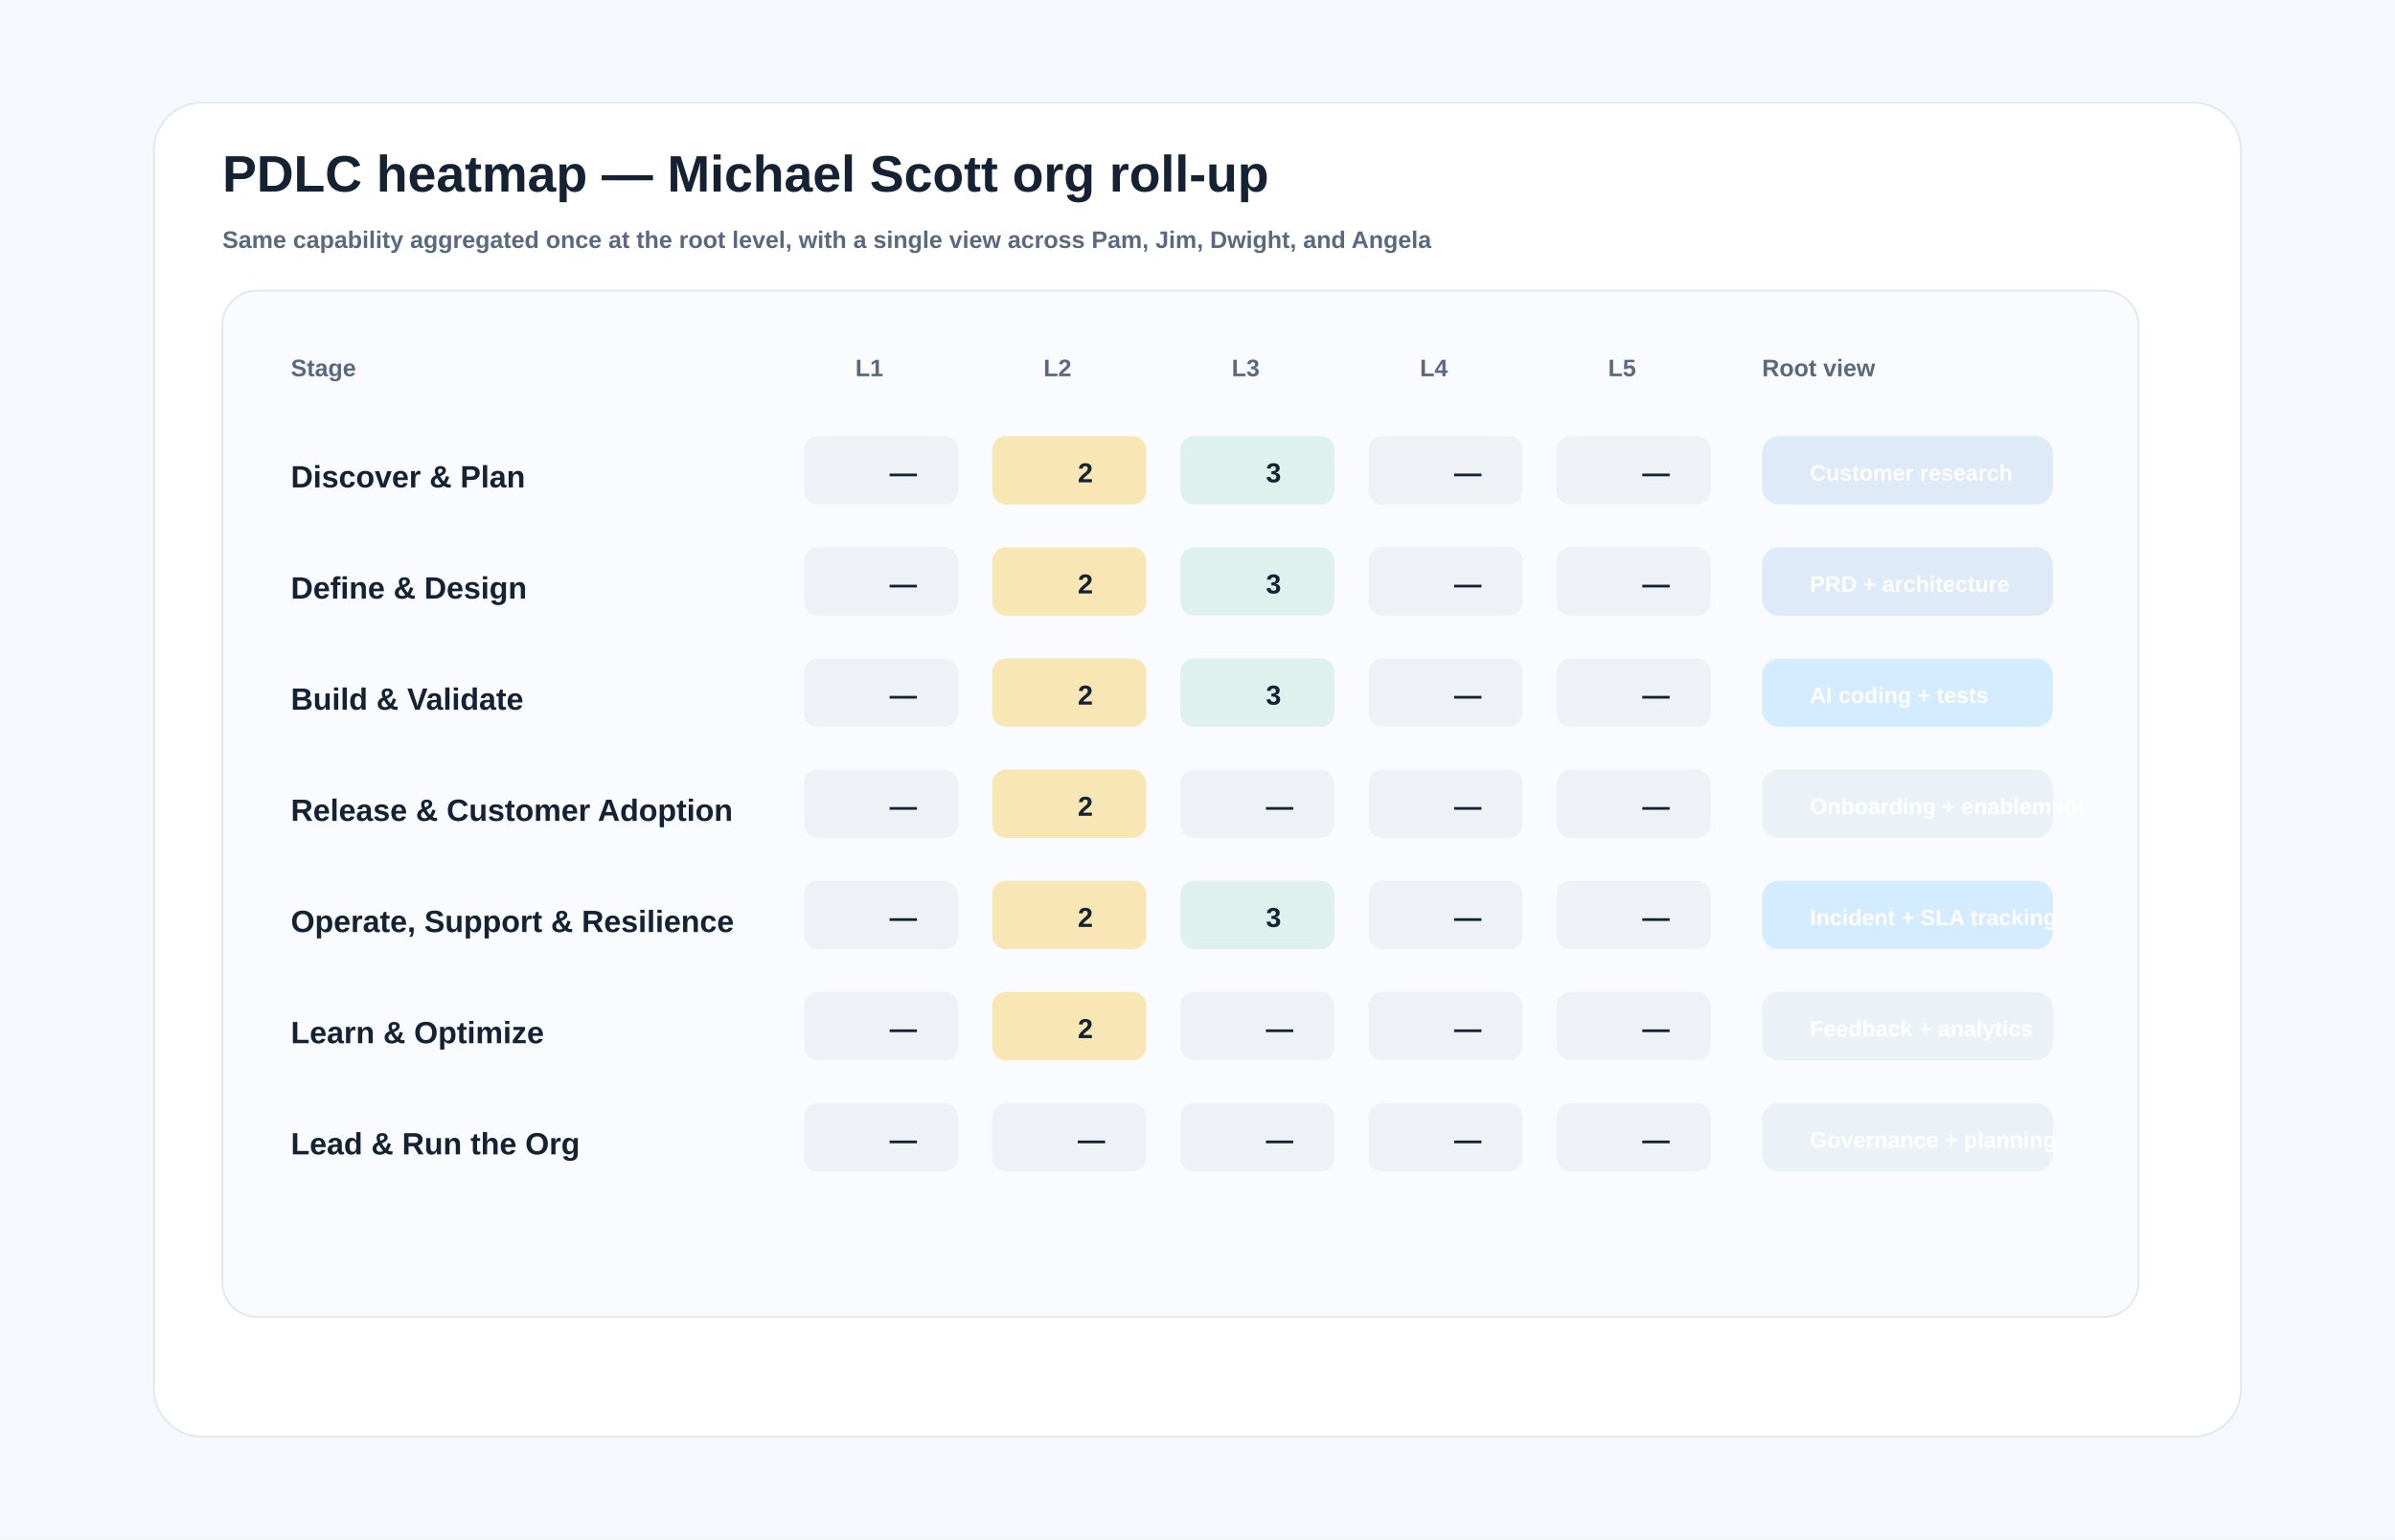
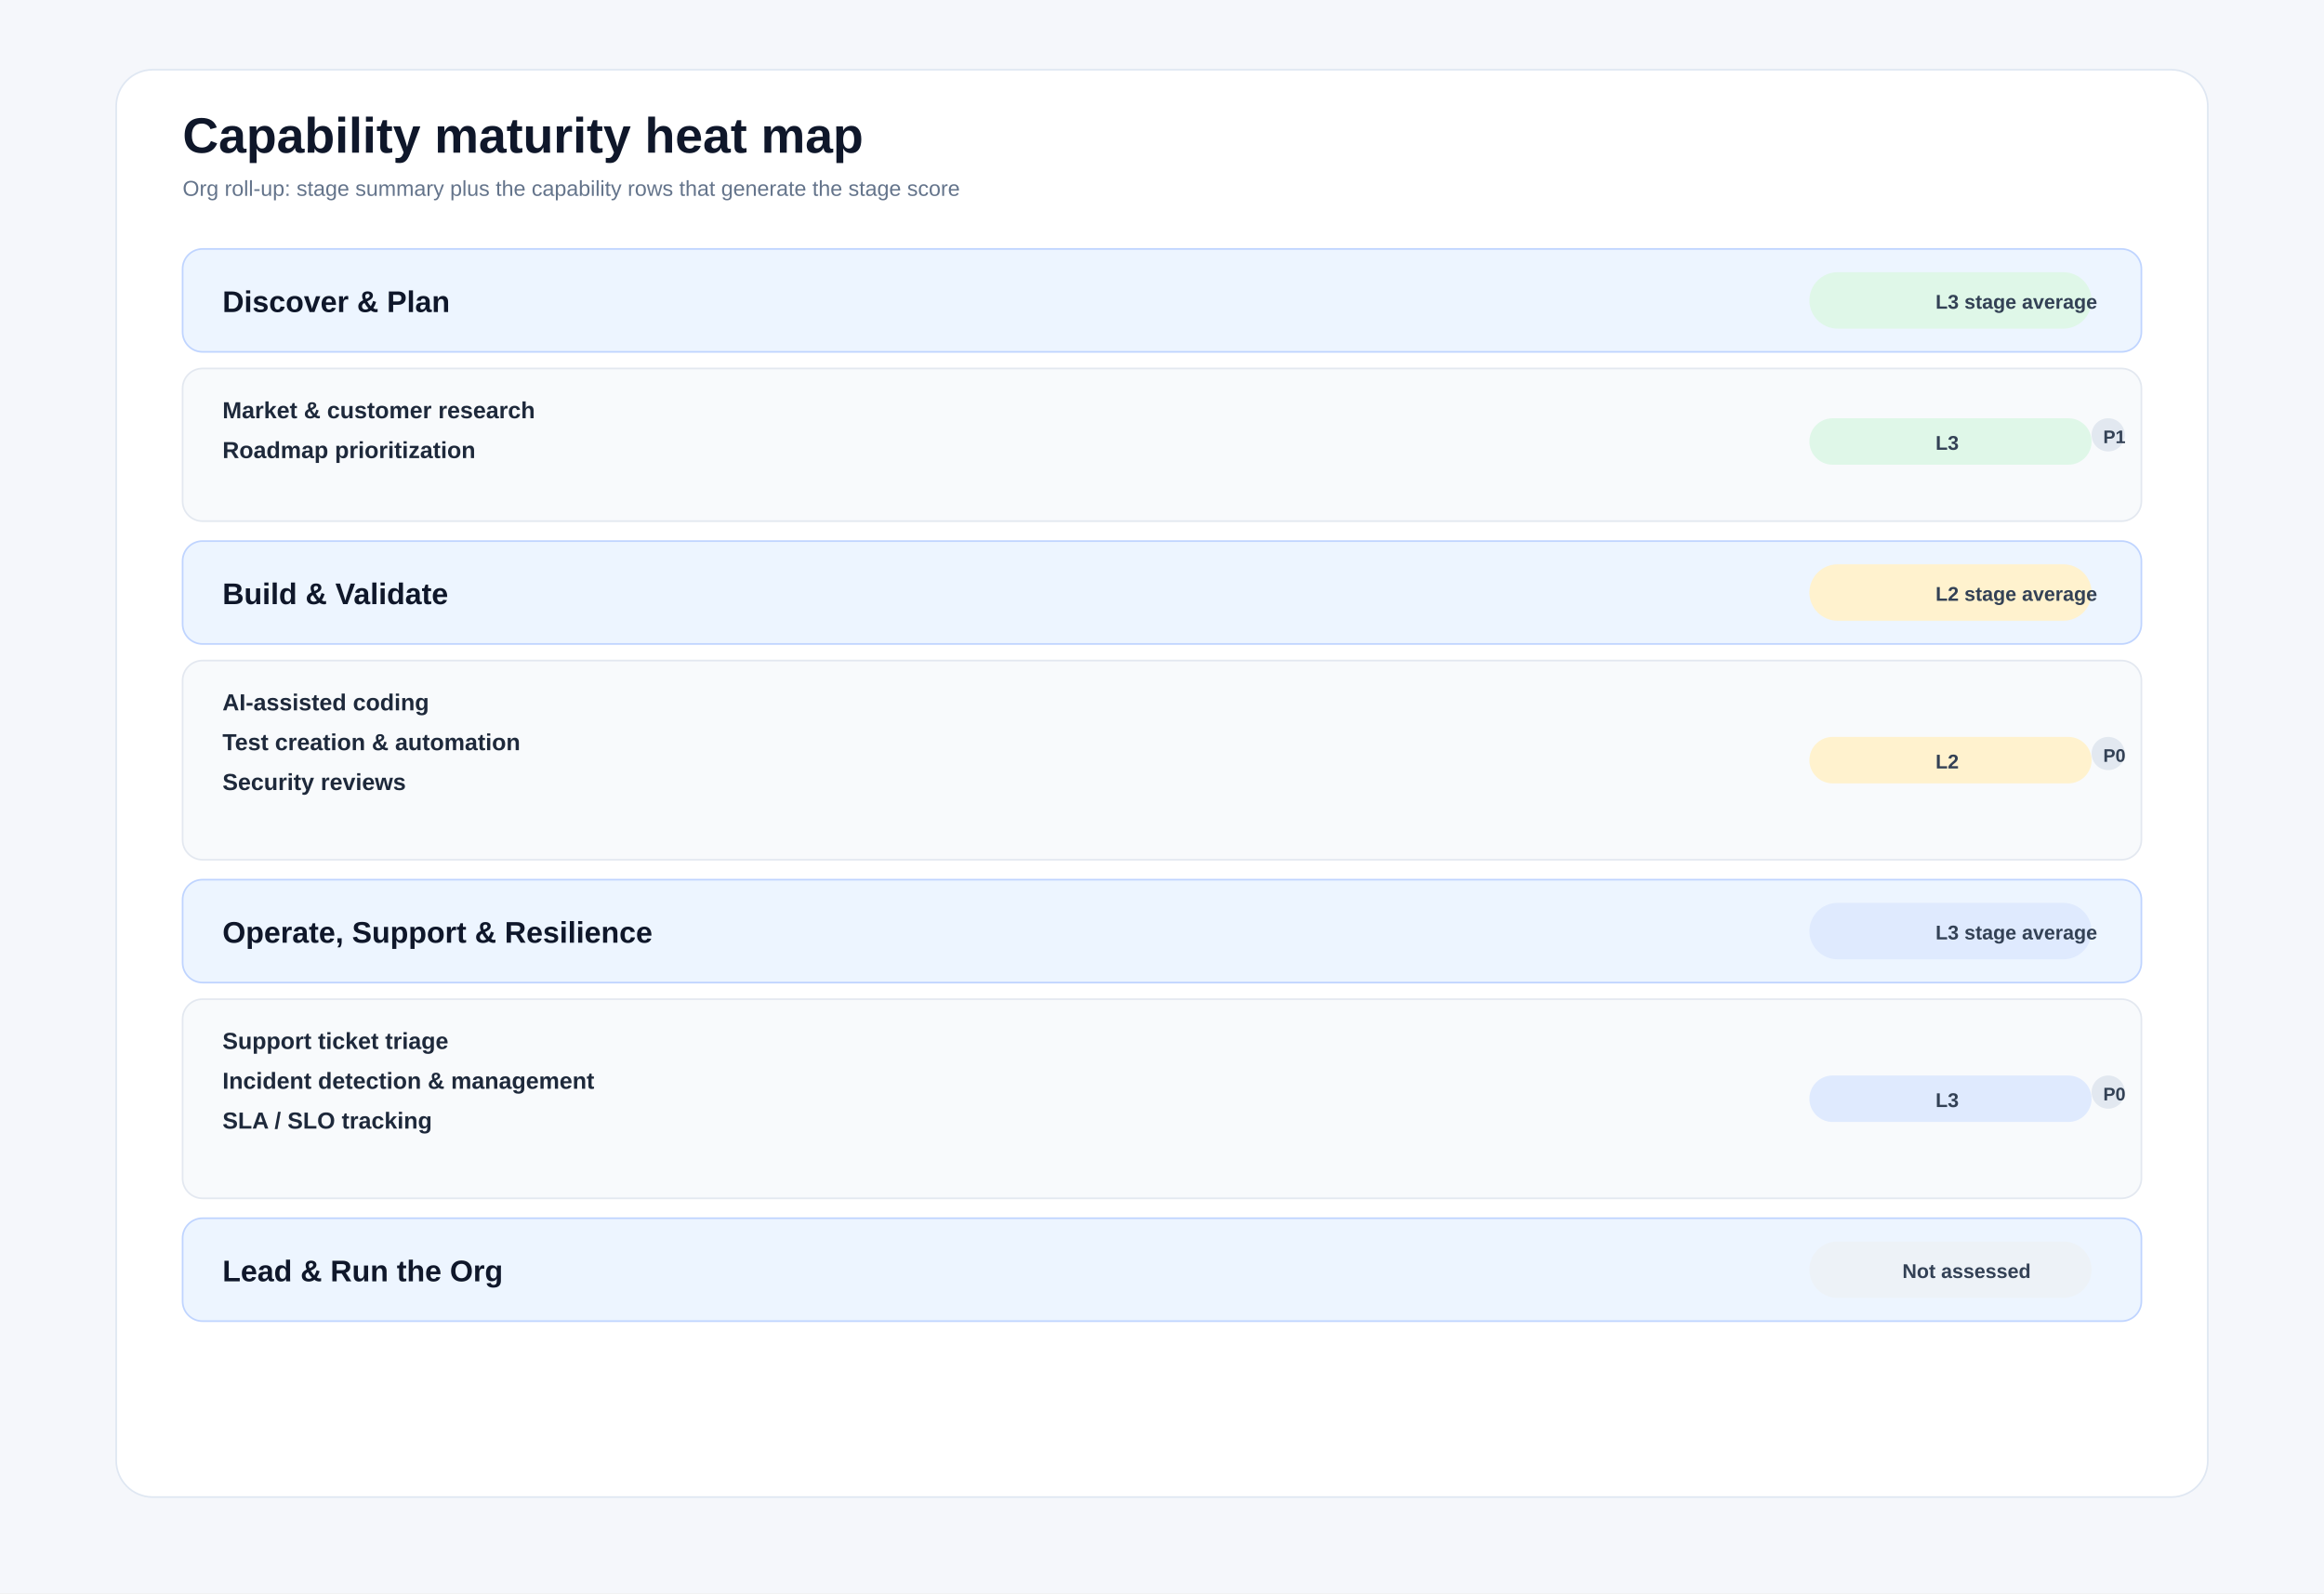
- <svg xmlns="http://www.w3.org/2000/svg" width="1400" height="900" viewBox="0 0 1400 900">
+ <svg xmlns="http://www.w3.org/2000/svg" width="1400" height="960" viewBox="0 0 1400 960" role="img" aria-label="Capability maturity heat map">
  <defs>
    <style>
-       .label { font-family: 'Segoe UI', Arial, sans-serif; font-weight: 700; fill: #596980; }
-       .title { font-family: 'Segoe UI', Arial, sans-serif; font-weight: 800; fill: #152233; }
-       .stage { font-family: 'Segoe UI', Arial, sans-serif; font-weight: 700; fill: #152233; }
-       .status { font-family: 'Segoe UI', Arial, sans-serif; font-weight: 700; fill: #152233; }
-       .pill { font-family: 'Segoe UI', Arial, sans-serif; font-weight: 700; fill: #ffffff; }
+       .title { font: 700 30px 'Segoe UI', Arial, sans-serif; fill: #0f172a; }
+       .subtitle { font: 500 13px 'Segoe UI', Arial, sans-serif; fill: #64748b; }
+       .stage-label { font: 700 18px 'Segoe UI', Arial, sans-serif; fill: #0f172a; }
+       .cap-label { font: 600 14px 'Segoe UI', Arial, sans-serif; fill: #1e293b; }
+       .status-label { font: 700 12px 'Segoe UI', Arial, sans-serif; fill: #334155; }
+       .muted { font: 600 12px 'Segoe UI', Arial, sans-serif; fill: #64748b; }
+       .panel { fill: #ffffff; stroke: #dfe7f2; stroke-width: 1; }
+       .stage-bar { fill: #edf5ff; stroke: #bfd4ff; stroke-width: 1; }
+       .row-box { fill: #f8fafc; stroke: #e3e8f0; stroke-width: 1; }
+       .green { fill: #dff7e8; }
+       .amber { fill: #fff2ce; }
+       .blue { fill: #dfeafe; }
+       .purple { fill: #ece7ff; }
+       .gray { fill: #edf2f7; }
+       .badge { fill: #e2e8f0; }
+       .badge-text { font: 700 11px 'Segoe UI', Arial, sans-serif; fill: #334155; }
    </style>
  </defs>
-   <rect width="1400" height="900" fill="#f5f8fc" />
-   <rect x="90" y="60" width="1220" height="780" rx="28" fill="#ffffff" stroke="#dfe7f1" />
-   <text x="130" y="112" class="title" font-size="30">PDLC heatmap — Michael Scott org roll-up</text>
-   <text x="130" y="145" class="label" font-size="14">Same capability aggregated once at the root level, with a single view across Pam, Jim, Dwight, and Angela</text>
-   <rect x="130" y="170" width="1120" height="600" rx="20" fill="#f9fbff" stroke="#dfe7f1" />
-   <g>
-     <text x="170" y="220" class="label" font-size="14">Stage</text>
-     <text x="500" y="220" class="label" font-size="14">L1</text>
-     <text x="610" y="220" class="label" font-size="14">L2</text>
-     <text x="720" y="220" class="label" font-size="14">L3</text>
-     <text x="830" y="220" class="label" font-size="14">L4</text>
-     <text x="940" y="220" class="label" font-size="14">L5</text>
-     <text x="1030" y="220" class="label" font-size="14">Root view</text>
+   <rect width="1400" height="960" fill="#f5f7fb" />
+   <rect x="70" y="42" width="1260" height="860" rx="22" class="panel" />
+   <text x="110" y="92" class="title">Capability maturity heat map</text>
+   <text x="110" y="118" class="subtitle">Org roll-up: stage summary plus the capability rows that generate the stage score</text>
+   <g transform="translate(110,150)">
+     <rect x="0" y="0" width="1180" height="62" rx="12" class="stage-bar" />
+     <text x="24" y="38" class="stage-label">Discover &amp; Plan</text>
+     <rect x="980" y="14" width="170" height="34" rx="17" class="green" />
+     <text x="1056" y="36" class="status-label">L3 stage average</text>
  </g>
-   <g>
-     <text x="170" y="285" class="stage" font-size="18">Discover &amp; Plan</text>
-     <text x="170" y="350" class="stage" font-size="18">Define &amp; Design</text>
-     <text x="170" y="415" class="stage" font-size="18">Build &amp; Validate</text>
-     <text x="170" y="480" class="stage" font-size="18">Release &amp; Customer Adoption</text>
-     <text x="170" y="545" class="stage" font-size="18">Operate, Support &amp; Resilience</text>
-     <text x="170" y="610" class="stage" font-size="18">Learn &amp; Optimize</text>
-     <text x="170" y="675" class="stage" font-size="18">Lead &amp; Run the Org</text>
+   <g transform="translate(110,222)">
+     <rect x="0" y="0" width="1180" height="92" rx="12" class="row-box" />
+     <text x="24" y="30" class="cap-label">Market &amp; customer research</text>
+     <text x="24" y="54" class="cap-label">Roadmap prioritization</text>
+     <rect x="980" y="30" width="170" height="28" rx="14" class="green" />
+     <text x="1056" y="49" class="status-label">L3</text>
+     <rect x="1150" y="30" width="20" height="20" rx="10" class="badge" />
+     <text x="1157" y="45" class="badge-text">P1</text>
  </g>
-   <g>
-     <rect x="470" y="255" width="90" height="40" rx="8" fill="#eef2f6" />
-     <rect x="580" y="255" width="90" height="40" rx="8" fill="#f8e7b4" />
-     <rect x="690" y="255" width="90" height="40" rx="8" fill="#dff1ec" />
-     <rect x="800" y="255" width="90" height="40" rx="8" fill="#eef2f6" />
-     <rect x="910" y="255" width="90" height="40" rx="8" fill="#eef2f6" />
-     <rect x="470" y="320" width="90" height="40" rx="8" fill="#eef2f6" />
-     <rect x="580" y="320" width="90" height="40" rx="8" fill="#f8e7b4" />
-     <rect x="690" y="320" width="90" height="40" rx="8" fill="#dff1ec" />
-     <rect x="800" y="320" width="90" height="40" rx="8" fill="#eef2f6" />
-     <rect x="910" y="320" width="90" height="40" rx="8" fill="#eef2f6" />
-     <rect x="470" y="385" width="90" height="40" rx="8" fill="#eef2f6" />
-     <rect x="580" y="385" width="90" height="40" rx="8" fill="#f8e7b4" />
-     <rect x="690" y="385" width="90" height="40" rx="8" fill="#dff1ec" />
-     <rect x="800" y="385" width="90" height="40" rx="8" fill="#eef2f6" />
-     <rect x="910" y="385" width="90" height="40" rx="8" fill="#eef2f6" />
-     <rect x="470" y="450" width="90" height="40" rx="8" fill="#eef2f6" />
-     <rect x="580" y="450" width="90" height="40" rx="8" fill="#f8e7b4" />
-     <rect x="690" y="450" width="90" height="40" rx="8" fill="#eef2f6" />
-     <rect x="800" y="450" width="90" height="40" rx="8" fill="#eef2f6" />
-     <rect x="910" y="450" width="90" height="40" rx="8" fill="#eef2f6" />
-     <rect x="470" y="515" width="90" height="40" rx="8" fill="#eef2f6" />
-     <rect x="580" y="515" width="90" height="40" rx="8" fill="#f8e7b4" />
-     <rect x="690" y="515" width="90" height="40" rx="8" fill="#dff1ec" />
-     <rect x="800" y="515" width="90" height="40" rx="8" fill="#eef2f6" />
-     <rect x="910" y="515" width="90" height="40" rx="8" fill="#eef2f6" />
-     <rect x="470" y="580" width="90" height="40" rx="8" fill="#eef2f6" />
-     <rect x="580" y="580" width="90" height="40" rx="8" fill="#f8e7b4" />
-     <rect x="690" y="580" width="90" height="40" rx="8" fill="#eef2f6" />
-     <rect x="800" y="580" width="90" height="40" rx="8" fill="#eef2f6" />
-     <rect x="910" y="580" width="90" height="40" rx="8" fill="#eef2f6" />
-     <rect x="470" y="645" width="90" height="40" rx="8" fill="#eef2f6" />
-     <rect x="580" y="645" width="90" height="40" rx="8" fill="#eef2f6" />
-     <rect x="690" y="645" width="90" height="40" rx="8" fill="#eef2f6" />
-     <rect x="800" y="645" width="90" height="40" rx="8" fill="#eef2f6" />
-     <rect x="910" y="645" width="90" height="40" rx="8" fill="#eef2f6" />
+   <g transform="translate(110,326)">
+     <rect x="0" y="0" width="1180" height="62" rx="12" class="stage-bar" />
+     <text x="24" y="38" class="stage-label">Build &amp; Validate</text>
+     <rect x="980" y="14" width="170" height="34" rx="17" class="amber" />
+     <text x="1056" y="36" class="status-label">L2 stage average</text>
  </g>
-   <g class="status">
-     <rect x="1030" y="255" width="170" height="40" rx="10" fill="#dfeaf8" />
-     <text x="1058" y="281" class="pill" font-size="13">Customer research</text>
-     <rect x="1030" y="320" width="170" height="40" rx="10" fill="#dfeaf8" />
-     <text x="1058" y="346" class="pill" font-size="13">PRD + architecture</text>
-     <rect x="1030" y="385" width="170" height="40" rx="10" fill="#d4ecff" />
-     <text x="1058" y="411" class="pill" font-size="13">AI coding + tests</text>
-     <rect x="1030" y="450" width="170" height="40" rx="10" fill="#eaf2f8" />
-     <text x="1058" y="476" class="pill" font-size="13">Onboarding + enablement</text>
-     <rect x="1030" y="515" width="170" height="40" rx="10" fill="#d4ecff" />
-     <text x="1058" y="541" class="pill" font-size="13">Incident + SLA tracking</text>
-     <rect x="1030" y="580" width="170" height="40" rx="10" fill="#eaf2f8" />
-     <text x="1058" y="606" class="pill" font-size="13">Feedback + analytics</text>
-     <rect x="1030" y="645" width="170" height="40" rx="10" fill="#eaf2f8" />
-     <text x="1058" y="671" class="pill" font-size="13">Governance + planning</text>
+   <g transform="translate(110,398)">
+     <rect x="0" y="0" width="1180" height="120" rx="12" class="row-box" />
+     <text x="24" y="30" class="cap-label">AI-assisted coding</text>
+     <text x="24" y="54" class="cap-label">Test creation &amp; automation</text>
+     <text x="24" y="78" class="cap-label">Security reviews</text>
+     <rect x="980" y="46" width="170" height="28" rx="14" class="amber" />
+     <text x="1056" y="65" class="status-label">L2</text>
+     <rect x="1150" y="46" width="20" height="20" rx="10" class="badge" />
+     <text x="1157" y="61" class="badge-text">P0</text>
  </g>
-   <g font-family="Segoe UI, Arial, sans-serif" font-weight="700" fill="#152233">
-     <text x="520" y="282" font-size="16">—</text>
-     <text x="630" y="282" font-size="16">2</text>
-     <text x="740" y="282" font-size="16">3</text>
-     <text x="850" y="282" font-size="16">—</text>
-     <text x="960" y="282" font-size="16">—</text>
-     <text x="520" y="347" font-size="16">—</text>
-     <text x="630" y="347" font-size="16">2</text>
-     <text x="740" y="347" font-size="16">3</text>
-     <text x="850" y="347" font-size="16">—</text>
-     <text x="960" y="347" font-size="16">—</text>
-     <text x="520" y="412" font-size="16">—</text>
-     <text x="630" y="412" font-size="16">2</text>
-     <text x="740" y="412" font-size="16">3</text>
-     <text x="850" y="412" font-size="16">—</text>
-     <text x="960" y="412" font-size="16">—</text>
-     <text x="520" y="477" font-size="16">—</text>
-     <text x="630" y="477" font-size="16">2</text>
-     <text x="740" y="477" font-size="16">—</text>
-     <text x="850" y="477" font-size="16">—</text>
-     <text x="960" y="477" font-size="16">—</text>
-     <text x="520" y="542" font-size="16">—</text>
-     <text x="630" y="542" font-size="16">2</text>
-     <text x="740" y="542" font-size="16">3</text>
-     <text x="850" y="542" font-size="16">—</text>
-     <text x="960" y="542" font-size="16">—</text>
-     <text x="520" y="607" font-size="16">—</text>
-     <text x="630" y="607" font-size="16">2</text>
-     <text x="740" y="607" font-size="16">—</text>
-     <text x="850" y="607" font-size="16">—</text>
-     <text x="960" y="607" font-size="16">—</text>
-     <text x="520" y="672" font-size="16">—</text>
-     <text x="630" y="672" font-size="16">—</text>
-     <text x="740" y="672" font-size="16">—</text>
-     <text x="850" y="672" font-size="16">—</text>
-     <text x="960" y="672" font-size="16">—</text>
+   <g transform="translate(110,530)">
+     <rect x="0" y="0" width="1180" height="62" rx="12" class="stage-bar" />
+     <text x="24" y="38" class="stage-label">Operate, Support &amp; Resilience</text>
+     <rect x="980" y="14" width="170" height="34" rx="17" class="blue" />
+     <text x="1056" y="36" class="status-label">L3 stage average</text>
+   </g>
+   <g transform="translate(110,602)">
+     <rect x="0" y="0" width="1180" height="120" rx="12" class="row-box" />
+     <text x="24" y="30" class="cap-label">Support ticket triage</text>
+     <text x="24" y="54" class="cap-label">Incident detection &amp; management</text>
+     <text x="24" y="78" class="cap-label">SLA / SLO tracking</text>
+     <rect x="980" y="46" width="170" height="28" rx="14" class="blue" />
+     <text x="1056" y="65" class="status-label">L3</text>
+     <rect x="1150" y="46" width="20" height="20" rx="10" class="badge" />
+     <text x="1157" y="61" class="badge-text">P0</text>
+   </g>
+   <g transform="translate(110,734)">
+     <rect x="0" y="0" width="1180" height="62" rx="12" class="stage-bar" />
+     <text x="24" y="38" class="stage-label">Lead &amp; Run the Org</text>
+     <rect x="980" y="14" width="170" height="34" rx="17" class="gray" />
+     <text x="1036" y="36" class="status-label">Not assessed</text>
  </g>
</svg>
